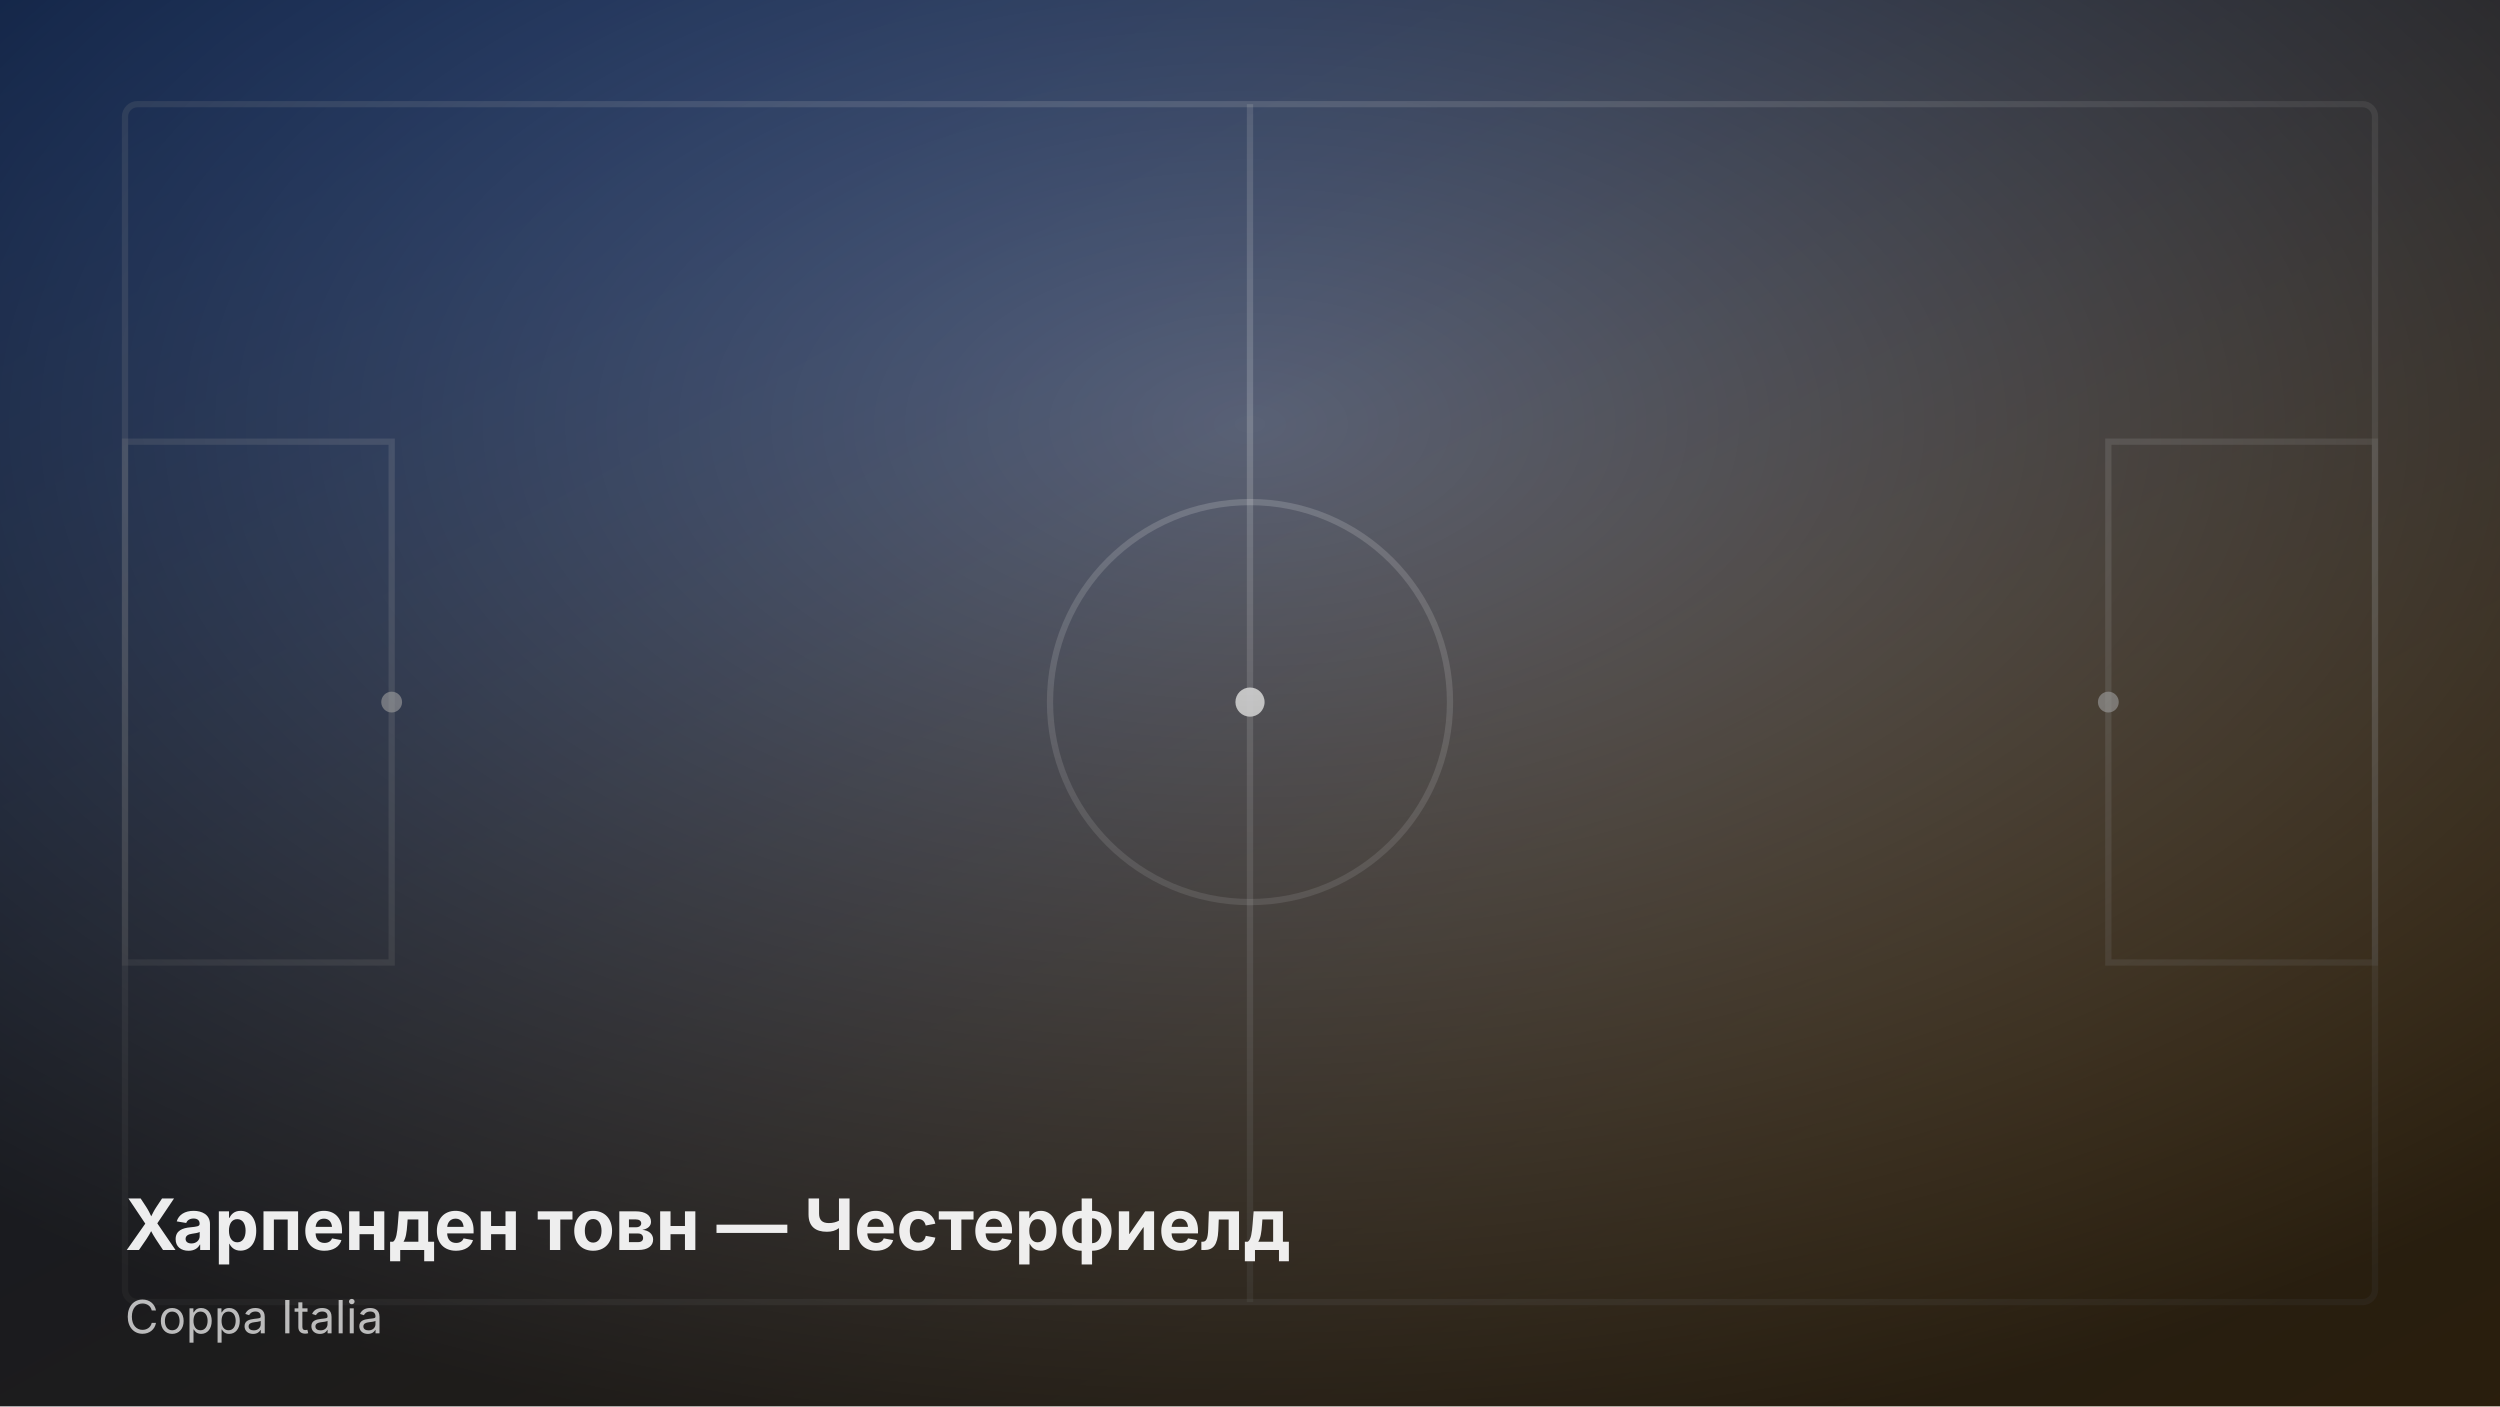
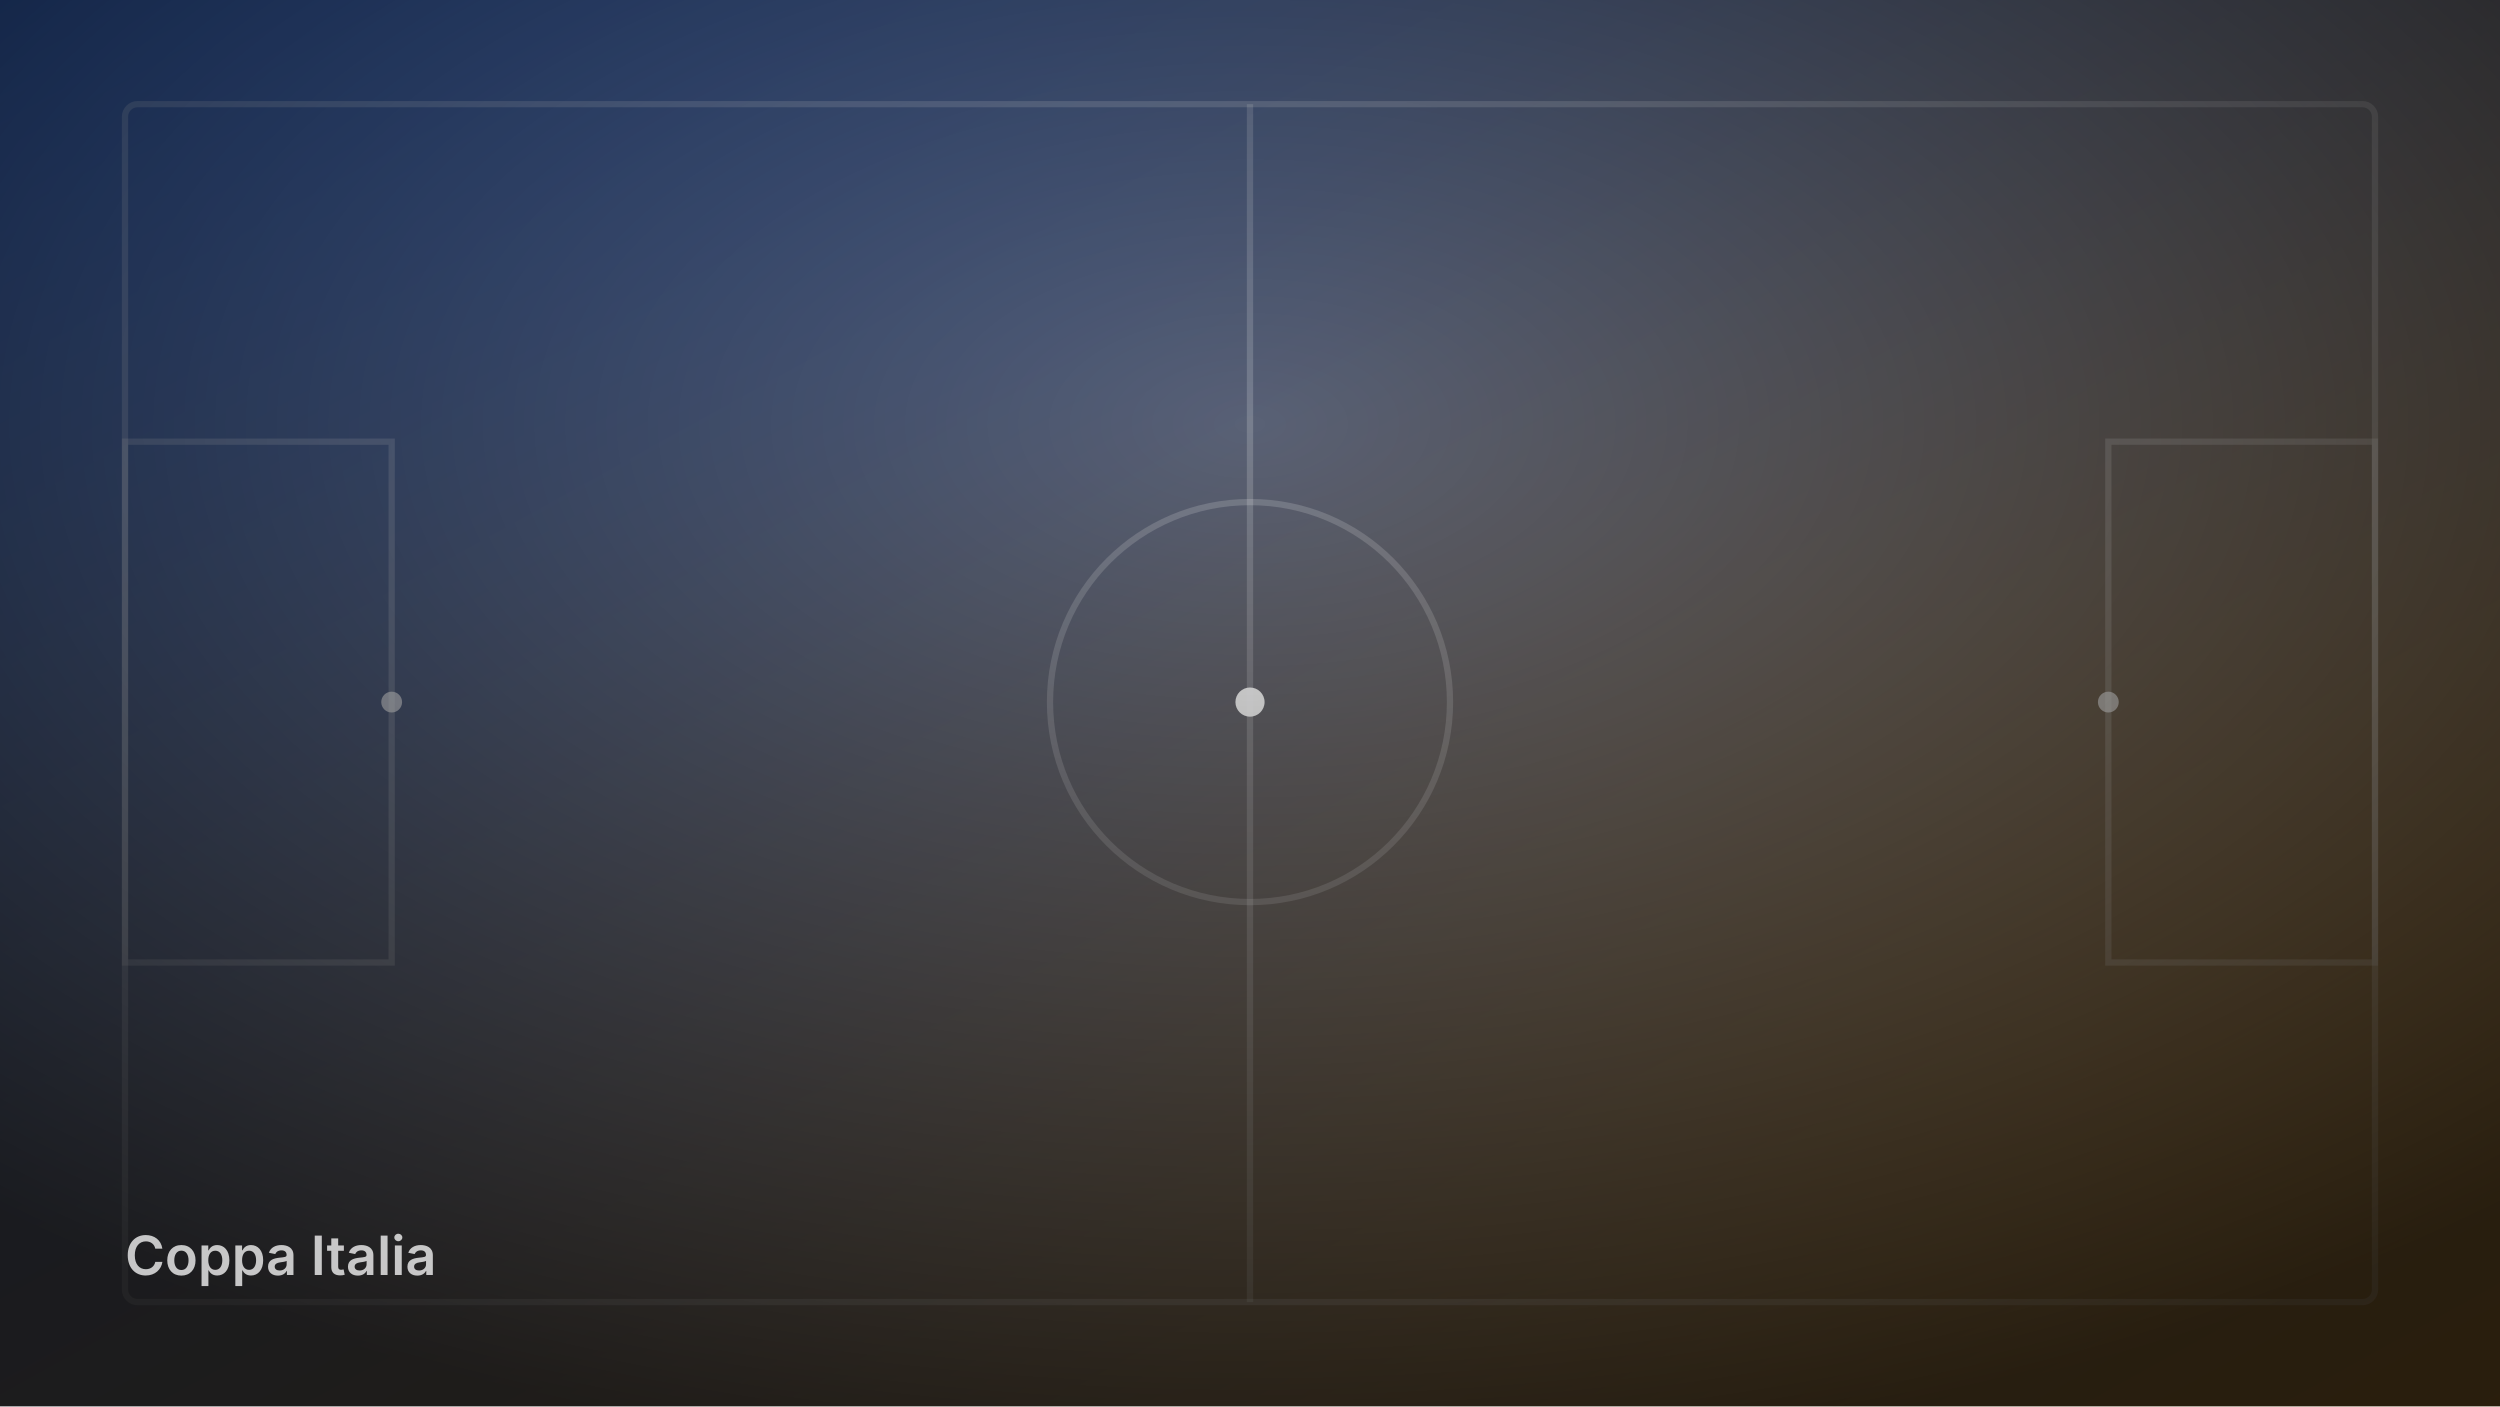
<svg xmlns="http://www.w3.org/2000/svg" viewBox="0 0 1200 675" width="1200" height="675">
  <defs>
    <linearGradient id="g" x1="0" y1="0" x2="1" y2="1">
      <stop offset="0" stop-color="hsl(219 55% 42%)" />
      <stop offset="1" stop-color="hsl(36 55% 38%)" />
    </linearGradient>
    <radialGradient id="v" cx="50%" cy="30%" r="75%">
      <stop offset="0" stop-color="#000" stop-opacity="0" />
      <stop offset="1" stop-color="#000" stop-opacity=".72" />
    </radialGradient>
  </defs>
  <rect width="1200" height="675" fill="url(#g)" />
  <g fill="none" stroke="#ffffff" stroke-opacity=".18" stroke-width="3">
    <rect x="60" y="50" width="1080" height="575" rx="6" />
    <line x1="600" y1="50" x2="600" y2="625" />
    <circle cx="600" cy="337" r="96" />
    <rect x="60" y="212" width="128" height="250" />
    <rect x="1012" y="212" width="128" height="250" />
  </g>
  <g fill="#ffffff" fill-opacity=".9">
    <circle cx="600" cy="337" r="7" />
    <circle cx="188" cy="337" r="5" fill-opacity=".6" />
    <circle cx="1012" cy="337" r="5" fill-opacity=".6" />
  </g>
  <rect width="1200" height="675" fill="url(#v)" />
-   <text x="60" y="600" font-family="Inter,system-ui,sans-serif" font-size="34" font-weight="700" fill="#ffffff" fill-opacity=".92">Харпенден товн — Честерфиелд</text>
-   <text x="60" y="640" font-family="Inter,system-ui,sans-serif" font-size="22" fill="#ffffff" fill-opacity=".7">Coppa Italia</text>
+   <text x="60" y="612" font-family="Inter,system-ui,sans-serif" font-size="26" font-weight="600" fill="#ffffff" fill-opacity=".75">Coppa Italia</text>
</svg>
